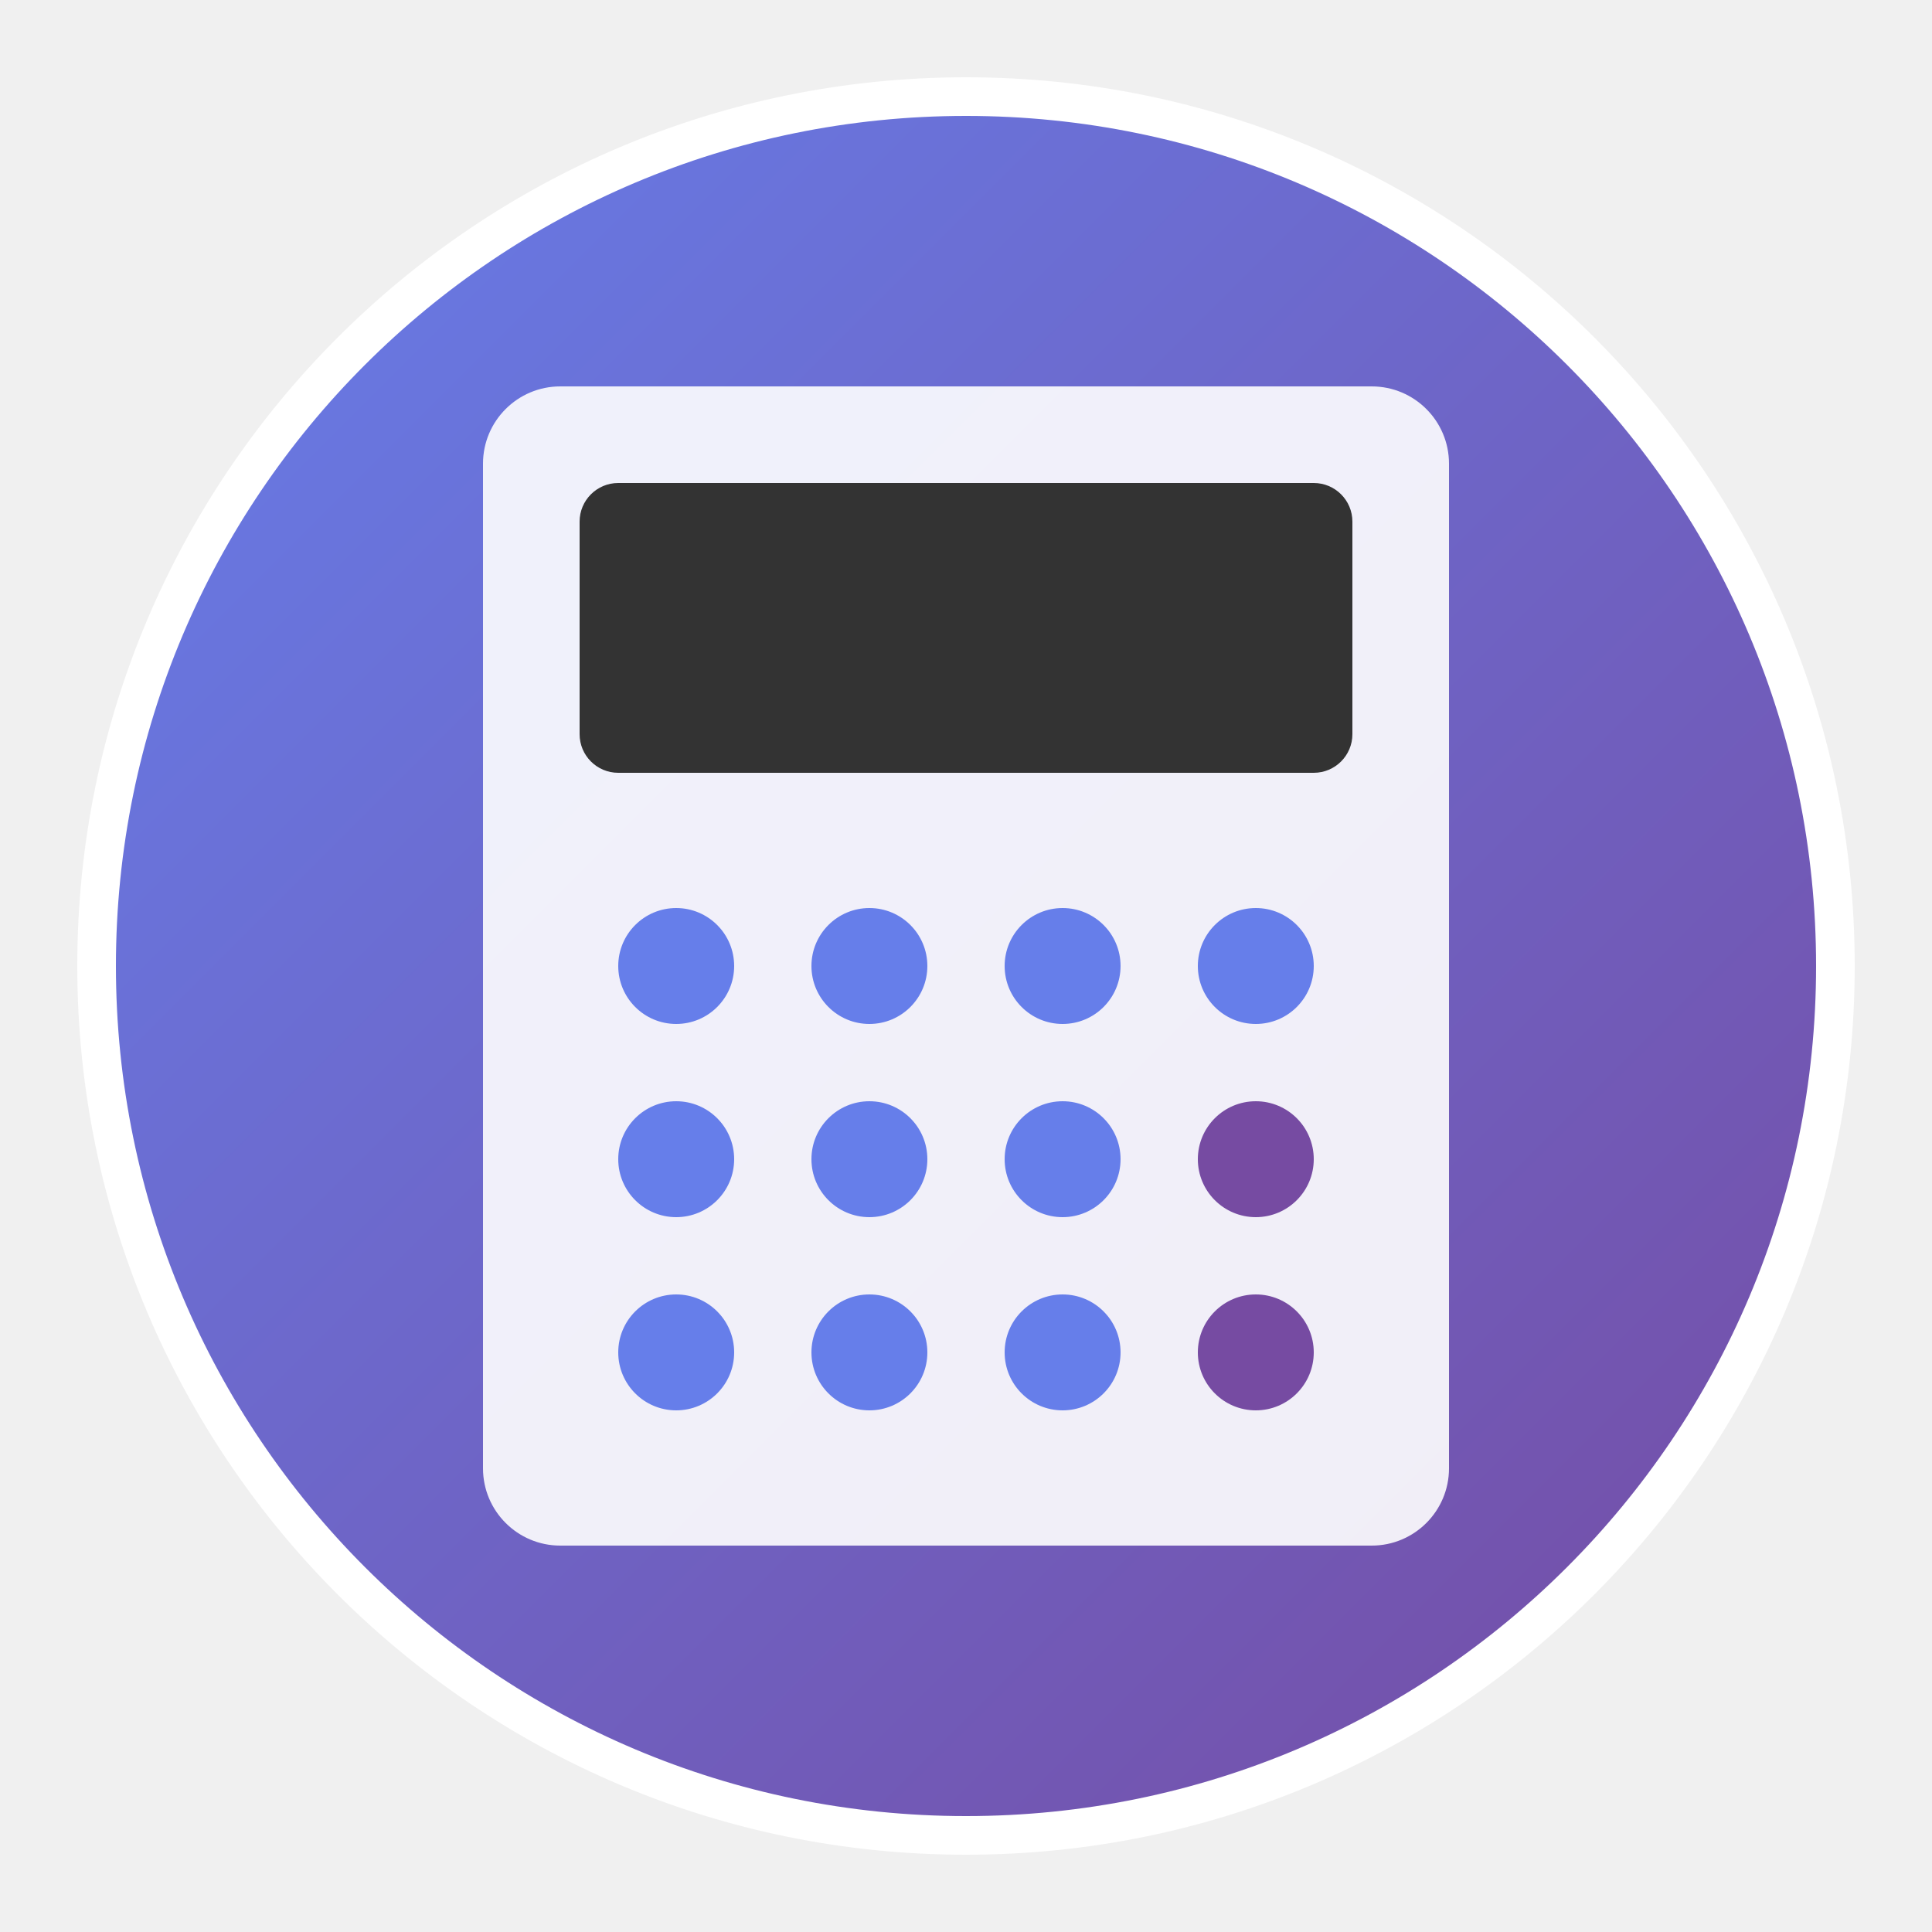
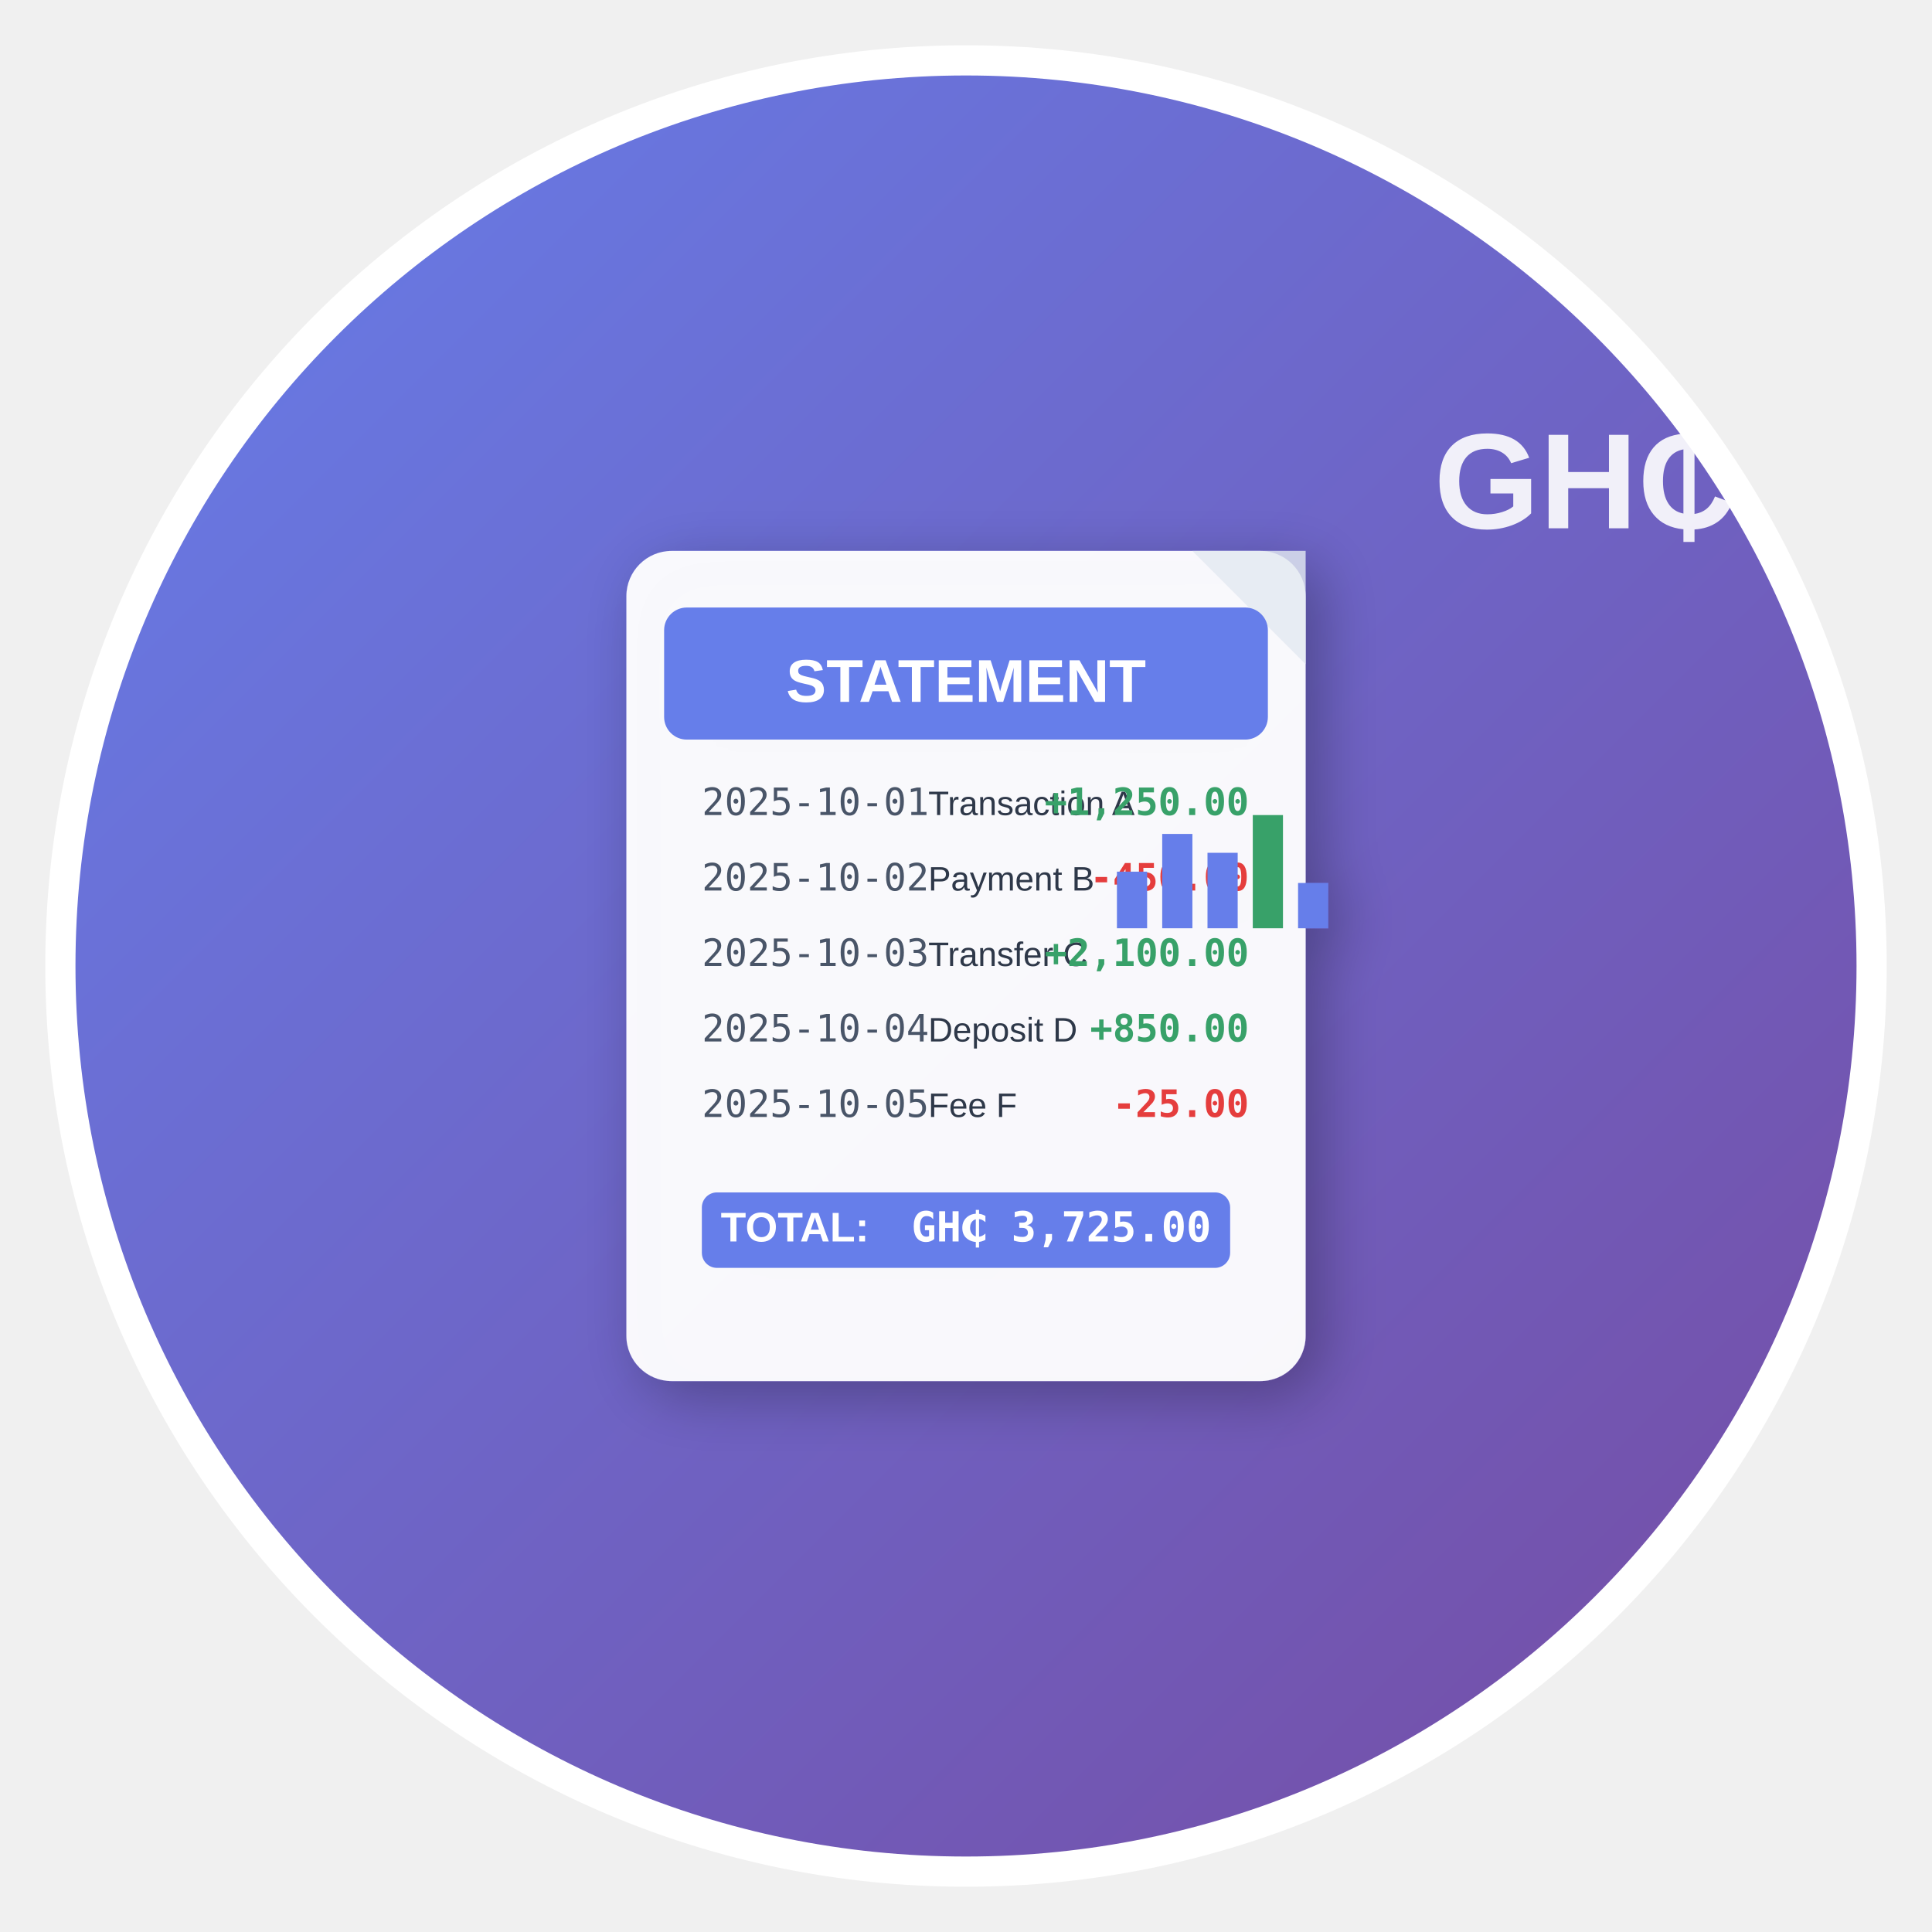
- <svg xmlns="http://www.w3.org/2000/svg" viewBox="0 0 100 100">
+ <svg xmlns="http://www.w3.org/2000/svg" viewBox="0 0 512 512" width="512" height="512">
  <defs>
-     <linearGradient id="grad" x1="0%" y1="0%" x2="100%" y2="100%">
+     <linearGradient id="bg" x1="0%" y1="0%" x2="100%" y2="100%">
      <stop offset="0%" style="stop-color:#667eea;stop-opacity:1" />
      <stop offset="100%" style="stop-color:#764ba2;stop-opacity:1" />
    </linearGradient>
+     <filter id="shadow" x="-50%" y="-50%" width="200%" height="200%">
+       <feDropShadow dx="4" dy="4" stdDeviation="8" flood-color="#000" flood-opacity="0.3" />
+     </filter>
  </defs>
-   <circle cx="50" cy="50" r="45" fill="url(#grad)" stroke="#fff" stroke-width="2" />
-   <rect x="25" y="20" width="50" height="60" rx="4" fill="#fff" opacity="0.9" />
-   <rect x="30" y="25" width="40" height="15" rx="2" fill="#333" />
-   <circle cx="35" cy="50" r="3" fill="#667eea" />
-   <circle cx="45" cy="50" r="3" fill="#667eea" />
-   <circle cx="55" cy="50" r="3" fill="#667eea" />
-   <circle cx="65" cy="50" r="3" fill="#667eea" />
-   <circle cx="35" cy="60" r="3" fill="#667eea" />
-   <circle cx="45" cy="60" r="3" fill="#667eea" />
-   <circle cx="55" cy="60" r="3" fill="#667eea" />
-   <circle cx="65" cy="60" r="3" fill="#764ba2" />
-   <circle cx="35" cy="70" r="3" fill="#667eea" />
-   <circle cx="45" cy="70" r="3" fill="#667eea" />
-   <circle cx="55" cy="70" r="3" fill="#667eea" />
-   <circle cx="65" cy="70" r="3" fill="#764ba2" />
+   <circle cx="256" cy="256" r="240" fill="url(#bg)" stroke="#fff" stroke-width="8" />
+   <g transform="translate(256,256)" filter="url(#shadow)">
+     <rect x="-90" y="-110" width="180" height="220" rx="12" fill="#fff" opacity="0.95" />
+     <path d="M 60 -110 L 90 -80 L 90 -110 Z" fill="#e2e8f0" opacity="0.8" />
+     <rect x="-80" y="-95" width="160" height="35" rx="6" fill="#667eea" />
+     <text x="0" y="-70" font-family="Arial" font-size="16" fill="#fff" text-anchor="middle" font-weight="bold">STATEMENT</text>
+     <g font-family="monospace" font-size="10">
+       <text x="-70" y="-40" fill="#4a5568">2025-10-01</text>
+       <text x="-10" y="-40" fill="#2d3748" font-family="Arial" font-size="9">Transaction A</text>
+       <text x="75" y="-40" fill="#38a169" text-anchor="end" font-weight="bold">+1,250.00</text>
+       <text x="-70" y="-20" fill="#4a5568">2025-10-02</text>
+       <text x="-10" y="-20" fill="#2d3748" font-family="Arial" font-size="9">Payment B</text>
+       <text x="75" y="-20" fill="#e53e3e" text-anchor="end" font-weight="bold">-450.00</text>
+       <text x="-70" y="0" fill="#4a5568">2025-10-03</text>
+       <text x="-10" y="0" fill="#2d3748" font-family="Arial" font-size="9">Transfer C</text>
+       <text x="75" y="0" fill="#38a169" text-anchor="end" font-weight="bold">+2,100.00</text>
+       <text x="-70" y="20" fill="#4a5568">2025-10-04</text>
+       <text x="-10" y="20" fill="#2d3748" font-family="Arial" font-size="9">Deposit D</text>
+       <text x="75" y="20" fill="#38a169" text-anchor="end" font-weight="bold">+850.00</text>
+       <text x="-70" y="40" fill="#4a5568">2025-10-05</text>
+       <text x="-10" y="40" fill="#2d3748" font-family="Arial" font-size="9">Fee F</text>
+       <text x="75" y="40" fill="#e53e3e" text-anchor="end" font-weight="bold">-25.00</text>
+     </g>
+     <rect x="-70" y="60" width="140" height="20" rx="4" fill="#667eea" />
+     <text x="-65" y="73" font-family="Arial" font-size="11" fill="#fff" font-weight="bold">TOTAL:</text>
+     <text x="65" y="73" font-family="monospace" font-size="11" fill="#fff" text-anchor="end" font-weight="bold">GH₵ 3,725.00</text>
+     <g transform="translate(40, -40)">
+       <rect x="0" y="15" width="8" height="15" fill="#667eea" />
+       <rect x="12" y="5" width="8" height="25" fill="#667eea" />
+       <rect x="24" y="10" width="8" height="20" fill="#667eea" />
+       <rect x="36" y="0" width="8" height="30" fill="#38a169" />
+       <rect x="48" y="18" width="8" height="12" fill="#667eea" />
+     </g>
+   </g>
+   <text x="380" y="140" font-family="Arial" font-size="36" fill="#fff" opacity="0.9" font-weight="bold">GH₵</text>
</svg>
